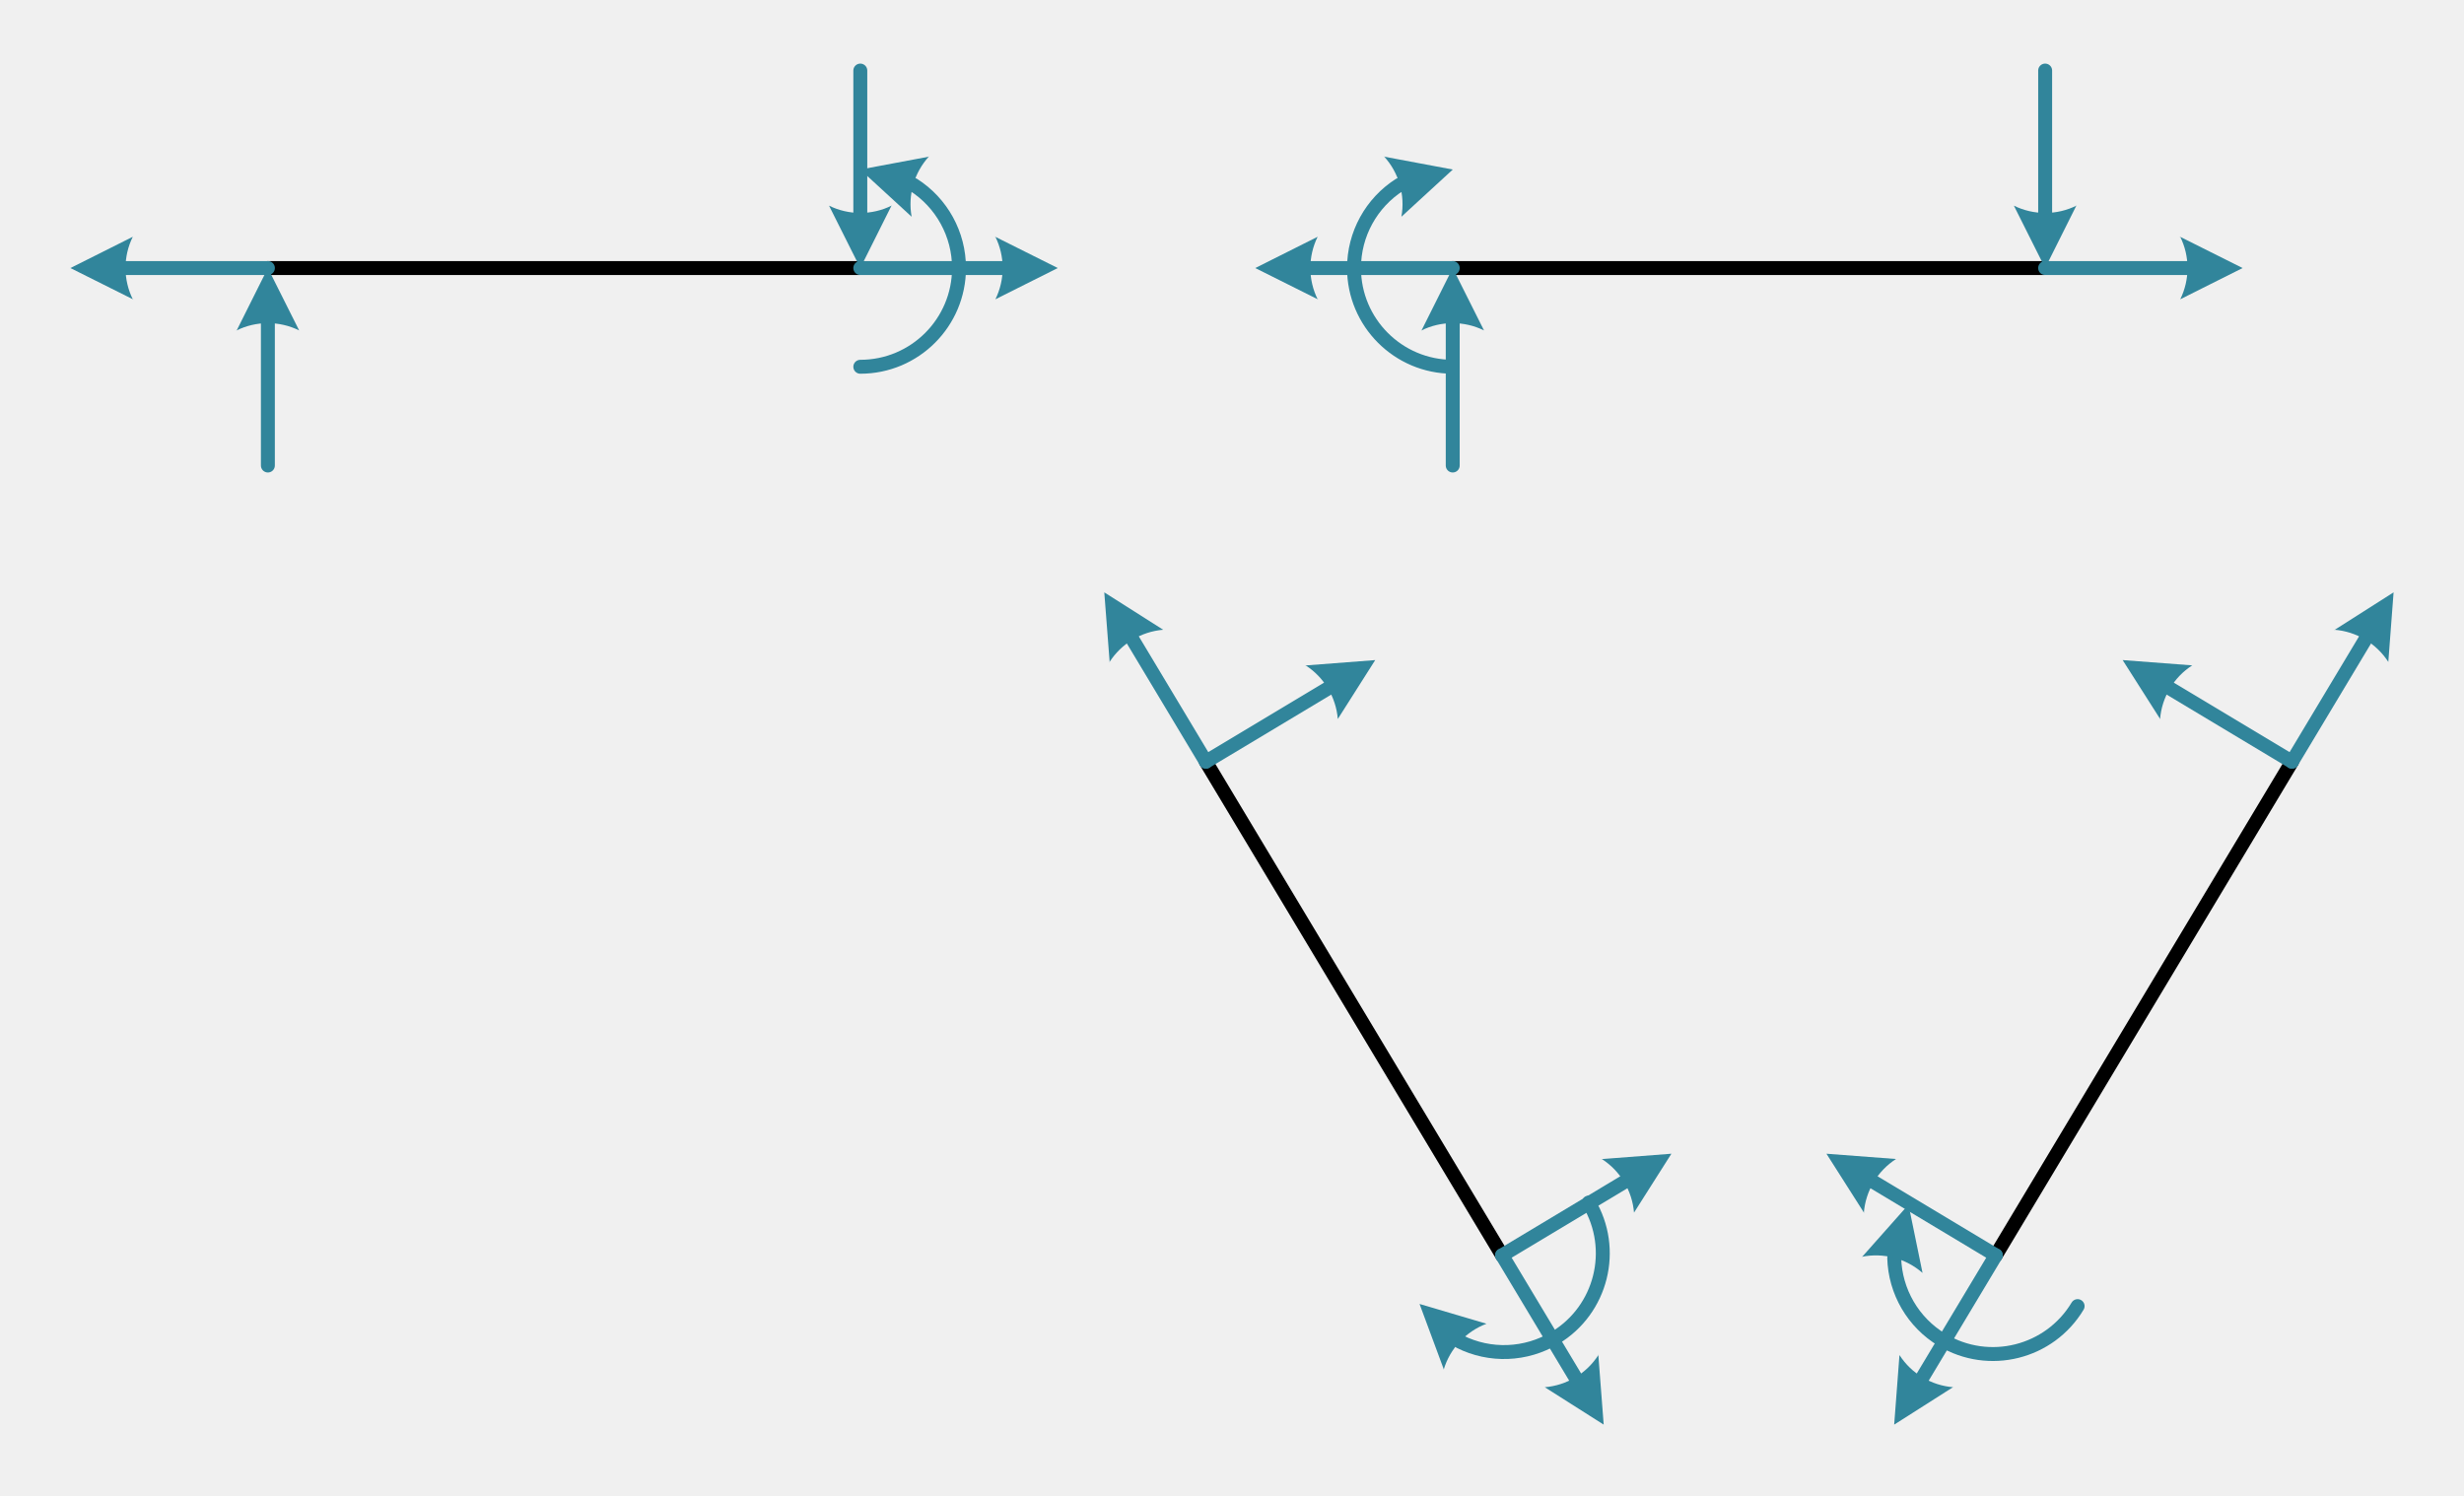
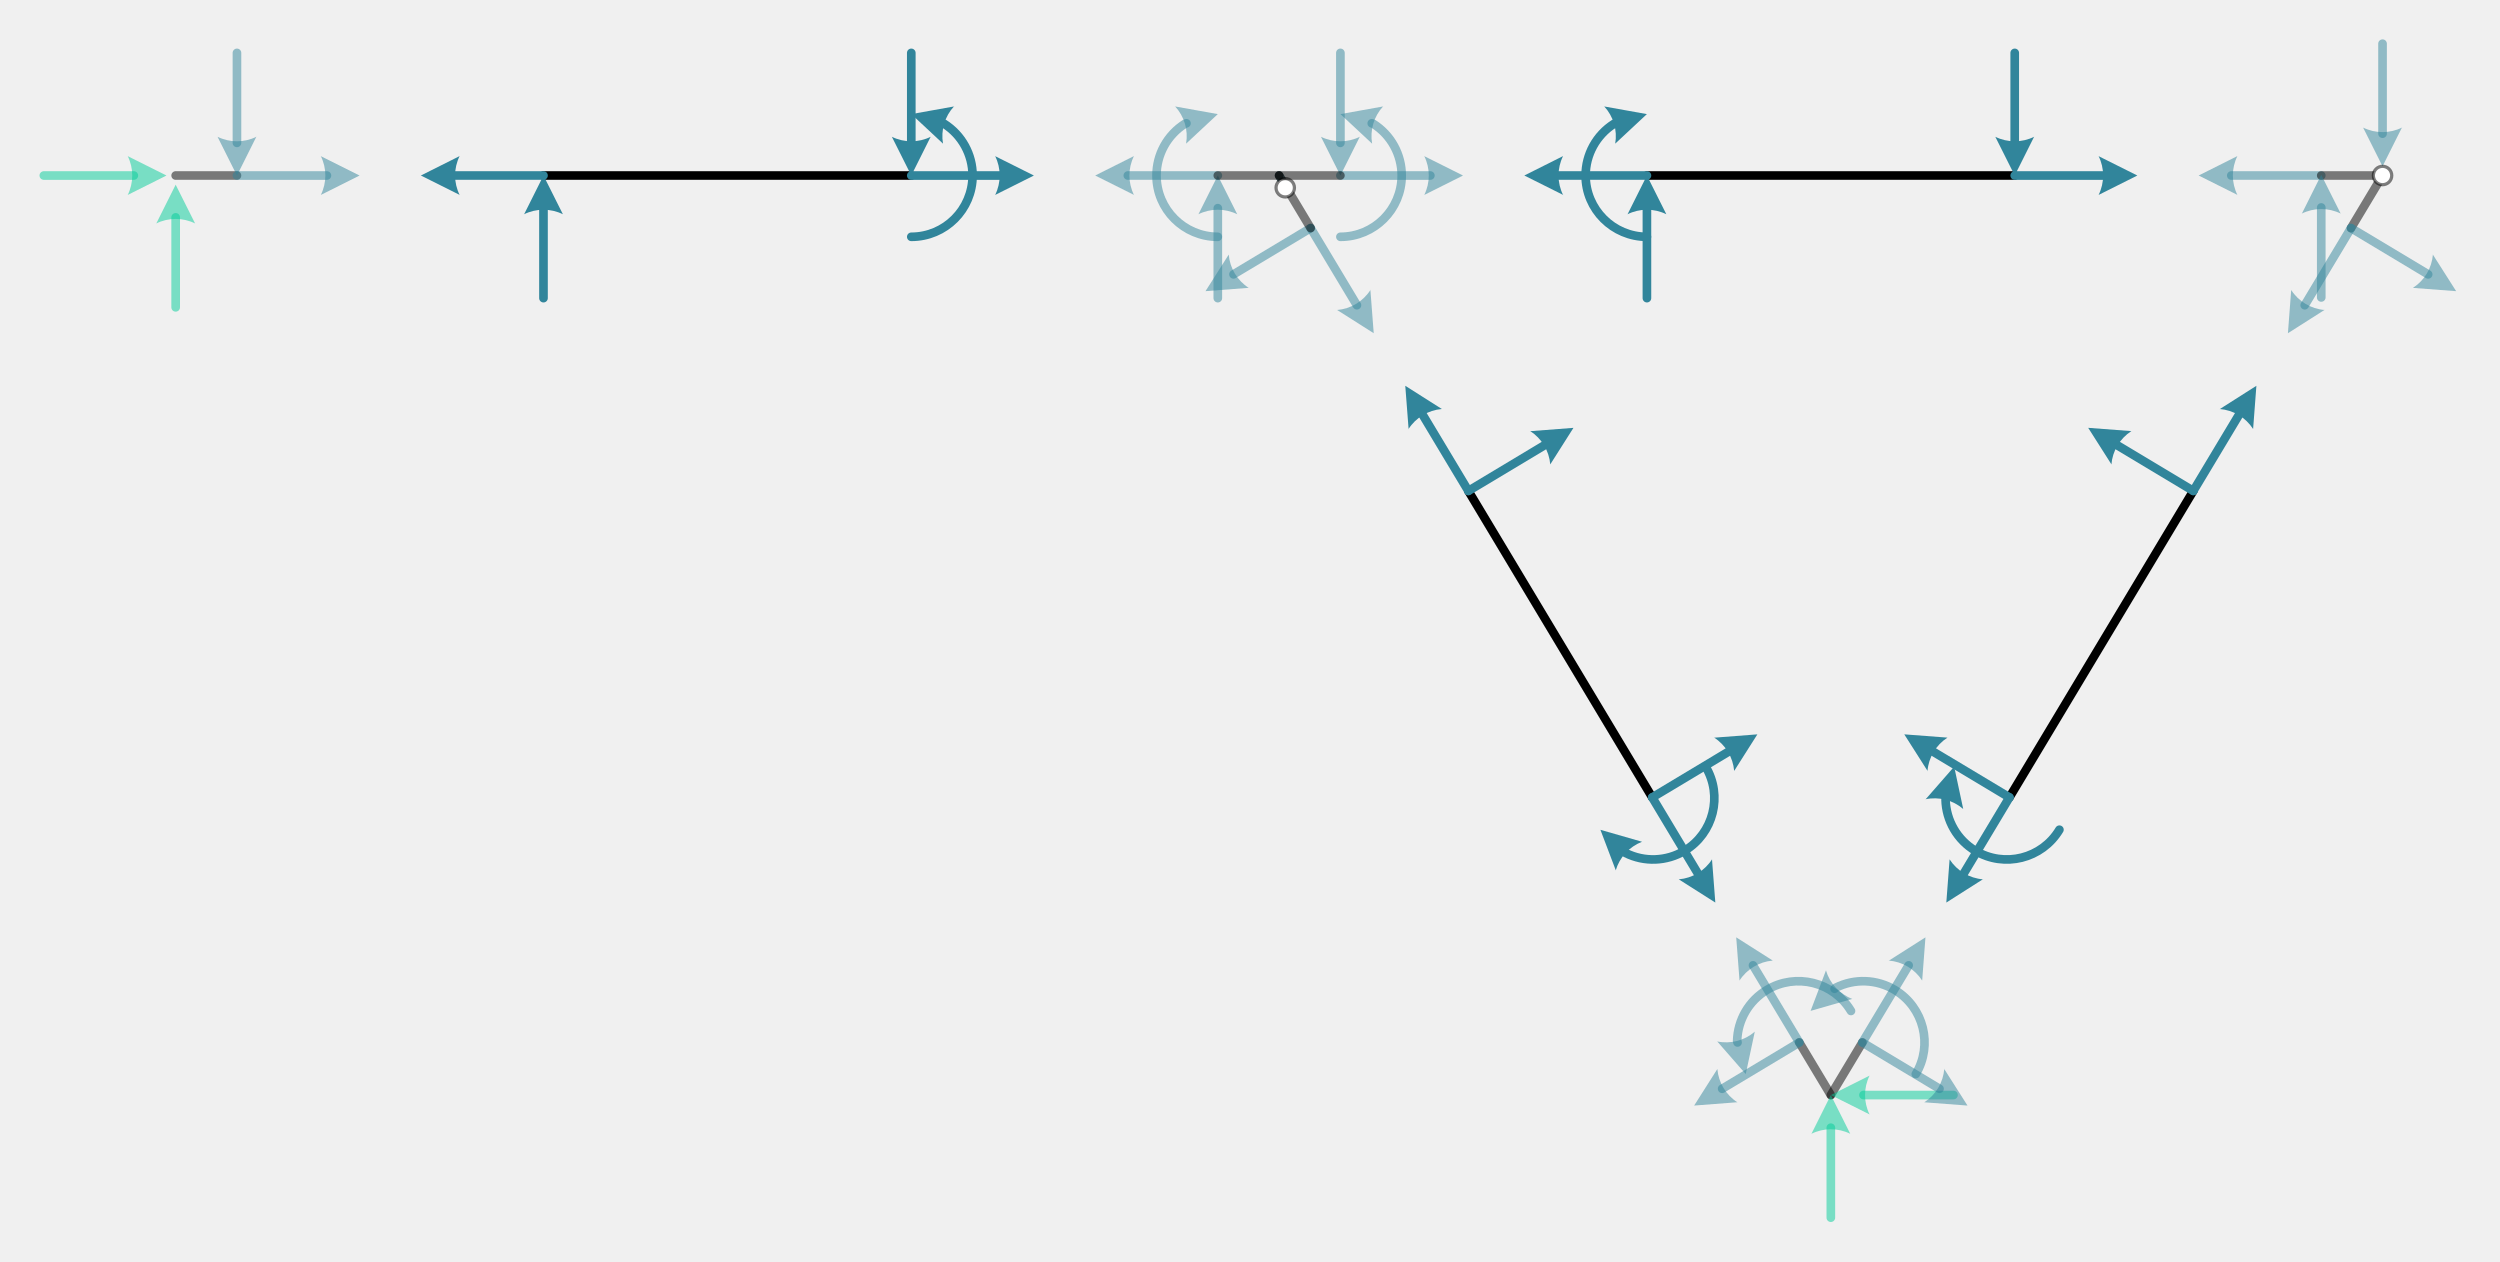
- <svg xmlns="http://www.w3.org/2000/svg" xmlns:ns1="http://schemas.microsoft.com/visio/2003/SVGExtensions/" xmlns:xlink="http://www.w3.org/1999/xlink" width="4.912in" height="2.981in" viewBox="0 0 353.696 214.6" xml:space="preserve" color-interpolation-filters="sRGB" class="st5">
+ <svg xmlns="http://www.w3.org/2000/svg" xmlns:ns1="http://schemas.microsoft.com/visio/2003/SVGExtensions/" xmlns:xlink="http://www.w3.org/1999/xlink" width="8.027in" height="4.05in" viewBox="0 0 577.937 291.631" xml:space="preserve" color-interpolation-filters="sRGB" class="st13">
  <ns1:documentProperties ns1:langID="1043" ns1:metric="true" ns1:viewMarkup="false" />
  <style type="text/css">
	
- 		.st1 {stroke:#000000;stroke-linecap:round;stroke-linejoin:round;stroke-width:2}
- 		.st2 {marker-start:url(#mrkr5-18);stroke:#31859b;stroke-linecap:round;stroke-linejoin:round;stroke-width:2}
- 		.st3 {fill:#31859b;fill-opacity:1;stroke:#31859b;stroke-opacity:1;stroke-width:0.442}
- 		.st4 {marker-end:url(#mrkr5-39);stroke:#31859b;stroke-linecap:round;stroke-linejoin:round;stroke-width:2}
- 		.st5 {fill:none;fill-rule:evenodd;font-size:12px;overflow:visible;stroke-linecap:square;stroke-miterlimit:3}
+ 		.st1 {stroke:#000000;stroke-linecap:round;stroke-linejoin:round;stroke-opacity:0.5;stroke-width:2}
+ 		.st2 {stroke:#31859b;stroke-linecap:round;stroke-linejoin:round;stroke-opacity:0.5;stroke-width:2}
+ 		.st3 {marker-start:url(#mrkr5-21);stroke:#31859b;stroke-linecap:round;stroke-linejoin:round;stroke-opacity:0.5;stroke-width:2}
+ 		.st4 {fill:#31859b;fill-opacity:0.5;stroke:#31859b;stroke-opacity:0.5;stroke-width:0.442}
+ 		.st5 {marker-start:url(#mrkr5-27);stroke:#00cc99;stroke-linecap:round;stroke-linejoin:round;stroke-opacity:0.5;stroke-width:2}
+ 		.st6 {fill:#00cc99;fill-opacity:0.5;stroke:#00cc99;stroke-opacity:0.5;stroke-width:0.442}
+ 		.st7 {marker-end:url(#mrkr5-88);stroke:#31859b;stroke-linecap:round;stroke-linejoin:round;stroke-opacity:0.5;stroke-width:2}
+ 		.st8 {fill:#ffffff;stroke:#000000;stroke-linecap:round;stroke-linejoin:round;stroke-opacity:0.5;stroke-width:0.75}
+ 		.st9 {stroke:#000000;stroke-linecap:round;stroke-linejoin:round;stroke-width:2}
+ 		.st10 {marker-start:url(#mrkr5-177);stroke:#31859b;stroke-linecap:round;stroke-linejoin:round;stroke-width:2}
+ 		.st11 {fill:#31859b;fill-opacity:1;stroke:#31859b;stroke-opacity:1;stroke-width:0.442}
+ 		.st12 {marker-end:url(#mrkr5-198);stroke:#31859b;stroke-linecap:round;stroke-linejoin:round;stroke-width:2}
+ 		.st13 {fill:none;fill-rule:evenodd;font-size:12px;overflow:visible;stroke-linecap:square;stroke-miterlimit:3}
	
	</style>
  <defs id="Markers">
    <g id="lend5">
      <path d="M 2 1 L 0 0 L 1.981 -0.993 C 1.672 -0.365 1.673 0.373 1.985 1 " style="stroke:none" />
    </g>
-     <marker id="mrkr5-18" class="st3" ns1:arrowType="5" ns1:arrowSize="2" ns1:setback="3.775" refX="3.775" orient="auto" markerUnits="strokeWidth" overflow="visible">
+     <marker id="mrkr5-21" class="st4" ns1:arrowType="5" ns1:arrowSize="2" ns1:setback="3.775" refX="3.775" orient="auto" markerUnits="strokeWidth" overflow="visible">
      <use xlink:href="#lend5" transform="scale(2.26) " />
    </marker>
-     <marker id="mrkr5-39" class="st3" ns1:arrowType="5" ns1:arrowSize="2" ns1:setback="3.775" refX="-3.775" orient="auto" markerUnits="strokeWidth" overflow="visible">
+     <marker id="mrkr5-27" class="st6" ns1:arrowType="5" ns1:arrowSize="2" ns1:setback="3.775" refX="3.775" orient="auto" markerUnits="strokeWidth" overflow="visible">
+       <use xlink:href="#lend5" transform="scale(2.26) " />
+     </marker>
+     <marker id="mrkr5-88" class="st4" ns1:arrowType="5" ns1:arrowSize="2" ns1:setback="3.775" refX="-3.775" orient="auto" markerUnits="strokeWidth" overflow="visible">
+       <use xlink:href="#lend5" transform="scale(-2.26,-2.26) " />
+     </marker>
+     <marker id="mrkr5-177" class="st11" ns1:arrowType="5" ns1:arrowSize="2" ns1:setback="3.775" refX="3.775" orient="auto" markerUnits="strokeWidth" overflow="visible">
+       <use xlink:href="#lend5" transform="scale(2.26) " />
+     </marker>
+     <marker id="mrkr5-198" class="st11" ns1:arrowType="5" ns1:arrowSize="2" ns1:setback="3.775" refX="-3.775" orient="auto" markerUnits="strokeWidth" overflow="visible">
      <use xlink:href="#lend5" transform="scale(-2.26,-2.26) " />
    </marker>
  </defs>
  <g ns1:mID="0" ns1:index="1" ns1:groupContext="foregroundPage">
    <ns1:pageProperties ns1:drawingScale="0.0393701" ns1:pageScale="0.0393701" ns1:drawingUnits="24" ns1:shadowOffsetX="8.50394" ns1:shadowOffsetY="-8.50394" />
-     <g id="shape280-1" ns1:mID="280" ns1:groupContext="shape" transform="translate(38.4535,-176.146)">
-       <path d="M0 214.6 L85.04 214.6" class="st1" />
-     </g>
-     <g id="shape281-4" ns1:mID="281" ns1:groupContext="shape" transform="translate(513.022,219.73) rotate(120.964)">
-       <path d="M0 214.6 L82.64 214.6" class="st1" />
-     </g>
-     <g id="shape282-7" ns1:mID="282" ns1:groupContext="shape" transform="translate(357.117,-1.09099) rotate(59.0362)">
-       <path d="M0 214.6 L82.64 214.6" class="st1" />
-     </g>
-     <g id="shape283-10" ns1:mID="283" ns1:groupContext="shape" transform="translate(208.532,-176.146)">
-       <path d="M0 214.6 L85.04 214.6" class="st1" />
-     </g>
-     <g id="shape284-13" ns1:mID="284" ns1:groupContext="shape" transform="translate(10.107,-176.146)">
-       <path d="M7.55 214.6 L7.91 214.6 L28.35 214.6" class="st2" />
-     </g>
-     <g id="shape285-19" ns1:mID="285" ns1:groupContext="shape" transform="translate(253.053,38.4535) rotate(90)">
-       <path d="M7.55 214.6 L7.91 214.6 L28.35 214.6" class="st2" />
-     </g>
-     <g id="shape286-24" ns1:mID="286" ns1:groupContext="shape" transform="translate(-91.1068,38.4535) rotate(-90)">
-       <path d="M7.55 214.6 L7.91 214.6 L28.35 214.6" class="st2" />
-     </g>
-     <g id="shape287-29" ns1:mID="287" ns1:groupContext="shape" transform="translate(151.839,253.053) rotate(180)">
-       <path d="M7.55 214.6 L7.91 214.6 L28.35 214.6" class="st2" />
-     </g>
-     <g id="shape288-34" ns1:mID="288" ns1:groupContext="shape" transform="translate(338.093,52.6267) rotate(90) scale(-1,1)">
-       <path d="M-0 214.6 A14.173 14.173 0 0 1 14.17 200.43 A14.173 14.173 0 0 1 26.14 207 L26.24 207.35" class="st4" />
-     </g>
-     <g id="shape289-40" ns1:mID="289" ns1:groupContext="shape" transform="translate(423.132,38.4535) rotate(90)">
-       <path d="M7.55 214.6 L7.91 214.6 L28.35 214.6" class="st2" />
-     </g>
-     <g id="shape290-45" ns1:mID="290" ns1:groupContext="shape" transform="translate(180.186,-176.146)">
-       <path d="M7.55 214.6 L7.91 214.6 L28.35 214.6" class="st2" />
-     </g>
-     <g id="shape291-50" ns1:mID="291" ns1:groupContext="shape" transform="translate(-6.06747,52.6267) rotate(-90)">
-       <path d="M-0 214.6 A14.173 14.173 0 0 1 14.17 200.43 A14.173 14.173 0 0 1 26.14 207 L26.24 207.35" class="st4" />
-     </g>
-     <g id="shape292-55" ns1:mID="292" ns1:groupContext="shape" transform="translate(342.533,-25.398) rotate(59.0362)">
-       <path d="M7.55 214.6 L7.91 214.6 L28.35 214.6" class="st2" />
-     </g>
-     <g id="shape293-60" ns1:mID="293" ns1:groupContext="shape" transform="translate(307.817,278.753) rotate(149.036)">
-       <path d="M7.55 214.6 L7.91 214.6 L28.35 214.6" class="st2" />
-     </g>
-     <g id="shape294-65" ns1:mID="294" ns1:groupContext="shape" transform="translate(321.918,253.053) rotate(180)">
-       <path d="M7.55 214.6 L7.91 214.6 L28.35 214.6" class="st2" />
-     </g>
-     <g id="shape295-70" ns1:mID="295" ns1:groupContext="shape" transform="translate(78.9719,38.4535) rotate(-90)">
-       <path d="M7.55 214.6 L7.91 214.6 L28.35 214.6" class="st2" />
-     </g>
-     <g id="shape296-75" ns1:mID="296" ns1:groupContext="shape" transform="translate(527.606,195.424) rotate(120.964)">
-       <path d="M7.55 214.6 L7.91 214.6 L28.35 214.6" class="st2" />
-     </g>
-     <g id="shape297-80" ns1:mID="297" ns1:groupContext="shape" transform="translate(415.109,-89.2821) rotate(30.9638)">
-       <path d="M7.55 214.6 L7.91 214.6 L28.35 214.6" class="st2" />
-     </g>
-     <g id="shape298-85" ns1:mID="298" ns1:groupContext="shape" transform="translate(46.1854,314.903) rotate(-120.964)">
-       <path d="M7.55 214.6 L7.91 214.6 L28.35 214.6" class="st2" />
-     </g>
-     <g id="shape299-90" ns1:mID="299" ns1:groupContext="shape" transform="translate(350.336,349.619) rotate(149.036)">
-       <path d="M7.55 214.6 L7.91 214.6 L28.35 214.6" class="st2" />
-     </g>
-     <g id="shape300-95" ns1:mID="300" ns1:groupContext="shape" transform="translate(338.466,356.628) rotate(149.036)">
-       <path d="M-0 214.6 A14.173 14.173 0 0 1 14.17 200.43 A14.173 14.173 0 0 1 26.14 207 L26.24 207.35" class="st4" />
-     </g>
-     <g id="shape301-100" ns1:mID="301" ns1:groupContext="shape" transform="translate(87.8832,94.0819) rotate(-59.0362)">
-       <path d="M7.55 214.6 L7.91 214.6 L28.35 214.6" class="st2" />
-     </g>
-     <g id="shape302-105" ns1:mID="302" ns1:groupContext="shape" transform="translate(372.589,-18.416) rotate(30.9638)">
-       <path d="M7.55 214.6 L7.91 214.6 L28.35 214.6" class="st2" />
-     </g>
-     <g id="shape303-110" ns1:mID="303" ns1:groupContext="shape" transform="translate(187.82,371.496) rotate(-149.036)">
-       <path d="M-0 214.6 A14.173 14.173 0 0 1 14.17 200.43 A14.173 14.173 0 0 1 26.14 207 L26.24 207.35" class="st4" />
+     <g id="shape1246-1" ns1:mID="1246" ns1:groupContext="shape" transform="translate(40.5794,-251.052)">
+       <path d="M0 291.63 L14.17 291.63" class="st1" />
+     </g>
+     <g id="shape1247-4" ns1:mID="1247" ns1:groupContext="shape" transform="translate(800.887,190.623) rotate(120.964)">
+       <path d="M0 291.63 L14.17 291.63" class="st1" />
+     </g>
+     <g id="shape1248-7" ns1:mID="1248" ns1:groupContext="shape" transform="translate(545.769,-109.464) rotate(59.0362)">
+       <path d="M0 291.63 L2.83 291.63" class="st2" />
+     </g>
+     <g id="shape1249-10" ns1:mID="1249" ns1:groupContext="shape" transform="translate(666.036,90.9813) rotate(59.0362)">
+       <path d="M0 291.63 L14.17 291.63" class="st1" />
+     </g>
+     <g id="shape1250-13" ns1:mID="1250" ns1:groupContext="shape" transform="translate(680.621,391.068) rotate(120.964)">
+       <path d="M0 291.63 L14.17 291.63" class="st1" />
+     </g>
+     <g id="shape1251-16" ns1:mID="1251" ns1:groupContext="shape" transform="translate(259.184,38.4535) rotate(-90)">
+       <path d="M7.55 291.63 L7.91 291.63 L28.35 291.63" class="st3" />
+     </g>
+     <g id="shape1252-22" ns1:mID="1252" ns1:groupContext="shape" transform="translate(332.211,42.7055) rotate(90)">
+       <path d="M7.55 291.63 L7.91 291.63 L28.35 291.63" class="st5" />
+     </g>
+     <g id="shape1253-28" ns1:mID="1253" ns1:groupContext="shape" transform="translate(714.888,253.178) rotate(90)">
+       <path d="M7.55 291.63 L7.91 291.63 L28.35 291.63" class="st5" />
+     </g>
+     <g id="shape1254-33" ns1:mID="1254" ns1:groupContext="shape" transform="translate(423.257,-38.4535)">
+       <path d="M7.55 291.63 L7.91 291.63 L28.35 291.63" class="st5" />
+     </g>
+     <g id="shape1255-38" ns1:mID="1255" ns1:groupContext="shape" transform="translate(38.4535,332.211) rotate(180)">
+       <path d="M7.55 291.63 L7.91 291.63 L28.35 291.63" class="st5" />
+     </g>
+     <g id="shape1256-43" ns1:mID="1256" ns1:groupContext="shape" transform="translate(83.0991,332.211) rotate(180)">
+       <path d="M7.55 291.63 L7.91 291.63 L28.35 291.63" class="st3" />
+     </g>
+     <g id="shape1257-48" ns1:mID="1257" ns1:groupContext="shape" transform="translate(-236.879,40.5795) rotate(-90)">
+       <path d="M7.55 291.63 L7.91 291.63 L28.35 291.63" class="st3" />
+     </g>
+     <g id="shape1258-53" ns1:mID="1258" ns1:groupContext="shape" transform="translate(18.2394,40.5795) rotate(-90)">
+       <path d="M7.55 291.63 L7.91 291.63 L28.35 291.63" class="st3" />
+     </g>
+     <g id="shape1259-58" ns1:mID="1259" ns1:groupContext="shape" transform="translate(573.156,40.5795) rotate(90)">
+       <path d="M7.55 291.63 L7.91 291.63 L28.35 291.63" class="st3" />
+     </g>
+     <g id="shape1260-63" ns1:mID="1260" ns1:groupContext="shape" transform="translate(67.502,227.083) rotate(-120.964)">
+       <path d="M7.55 291.63 L7.91 291.63 L28.35 291.63" class="st3" />
+     </g>
+     <g id="shape1261-68" ns1:mID="1261" ns1:groupContext="shape" transform="translate(338.217,332.211) rotate(180)">
+       <path d="M7.55 291.63 L7.91 291.63 L28.35 291.63" class="st3" />
+     </g>
+     <g id="shape1262-73" ns1:mID="1262" ns1:groupContext="shape" transform="translate(253.178,-251.052)">
+       <path d="M7.55 291.63 L7.91 291.63 L28.35 291.63" class="st3" />
+     </g>
+     <g id="shape1263-78" ns1:mID="1263" ns1:groupContext="shape" transform="translate(128.639,-182.755) rotate(-30.9638)">
+       <path d="M7.55 291.63 L7.91 291.63 L28.35 291.63" class="st3" />
+     </g>
+     <g id="shape1264-83" ns1:mID="1264" ns1:groupContext="shape" transform="translate(-10.1071,54.7527) rotate(-90)">
+       <path d="M-0 291.63 A14.173 14.173 0 0 1 14.17 277.46 A14.173 14.173 0 0 1 26.14 284.04 L26.24 284.38" class="st7" />
+     </g>
+     <g id="shape1265-89" ns1:mID="1265" ns1:groupContext="shape" transform="translate(601.502,54.7527) rotate(90) scale(-1,1)">
+       <path d="M-0 291.63 A14.173 14.173 0 0 1 14.17 277.46 A14.173 14.173 0 0 1 26.14 284.04 L26.24 284.38" class="st7" />
+     </g>
+     <g id="shape1266-94" ns1:mID="1266" ns1:groupContext="shape" transform="translate(508.296,-251.052)">
+       <path d="M7.55 291.63 L7.91 291.63 L28.35 291.63" class="st3" />
+     </g>
+     <g id="shape1267-99" ns1:mID="1267" ns1:groupContext="shape" transform="translate(52.9179,202.776) rotate(-120.964)">
+       <path d="M0 291.63 L14.17 291.63" class="st1" />
+     </g>
+     <g id="shape1268-102" ns1:mID="1268" ns1:groupContext="shape" transform="translate(294.989,-246.091)">
+       <ellipse cx="2.126" cy="289.505" rx="2.126" ry="2.126" class="st8" />
+     </g>
+     <g id="shape1269-104" ns1:mID="1269" ns1:groupContext="shape" transform="translate(281.524,-251.052)">
+       <path d="M0 291.63 L14.17 291.63" class="st1" />
+     </g>
+     <g id="shape1270-107" ns1:mID="1270" ns1:groupContext="shape" transform="translate(295.698,-251.052)">
+       <path d="M0 291.63 L14.17 291.63" class="st1" />
+     </g>
+     <g id="shape1271-110" ns1:mID="1271" ns1:groupContext="shape" transform="translate(536.642,-251.052)">
+       <path d="M0 291.63 L14.17 291.63" class="st1" />
+     </g>
+     <g id="shape1272-113" ns1:mID="1272" ns1:groupContext="shape" transform="translate(548.69,-248.926)">
+       <ellipse cx="2.126" cy="289.505" rx="2.126" ry="2.126" class="st8" />
+     </g>
+     <g id="shape1273-115" ns1:mID="1273" ns1:groupContext="shape" transform="translate(828.274,40.4202) rotate(90)">
+       <path d="M7.55 291.63 L7.91 291.63 L28.35 291.63" class="st3" />
+     </g>
+     <g id="shape1274-120" ns1:mID="1274" ns1:groupContext="shape" transform="translate(651.452,66.6743) rotate(59.0362)">
+       <path d="M7.55 291.63 L7.91 291.63 L28.35 291.63" class="st3" />
+     </g>
+     <g id="shape1275-125" ns1:mID="1275" ns1:groupContext="shape" transform="translate(241.614,5.53687) rotate(-30.9638)">
+       <path d="M7.55 291.63 L7.91 291.63 L28.35 291.63" class="st3" />
+     </g>
+     <g id="shape1276-130" ns1:mID="1276" ns1:groupContext="shape" transform="translate(695.205,366.761) rotate(120.964)">
+       <path d="M7.55 291.63 L7.91 291.63 L28.35 291.63" class="st3" />
+     </g>
+     <g id="shape1277-135" ns1:mID="1277" ns1:groupContext="shape" transform="translate(304.812,505.68) rotate(-149.036)">
+       <path d="M7.55 291.63 L7.91 291.63 L28.35 291.63" class="st3" />
+     </g>
+     <g id="shape1278-140" ns1:mID="1278" ns1:groupContext="shape" transform="translate(278.868,-73.0035) rotate(-59.0362)">
+       <path d="M7.55 291.63 L7.91 291.63 L28.35 291.63" class="st3" />
+     </g>
+     <g id="shape1279-145" ns1:mID="1279" ns1:groupContext="shape" transform="translate(417.787,317.389) rotate(-149.036)">
+       <path d="M7.55 291.63 L7.91 291.63 L28.35 291.63" class="st3" />
+     </g>
+     <g id="shape1280-150" ns1:mID="1280" ns1:groupContext="shape" transform="translate(592.947,-1.75172) rotate(30.9638) scale(-1,1)">
+       <path d="M-0 291.63 A14.173 14.173 0 0 1 14.17 277.46 A14.173 14.173 0 0 1 26.14 284.04 L26.24 284.38" class="st7" />
+     </g>
+     <g id="shape1281-155" ns1:mID="1281" ns1:groupContext="shape" transform="translate(277.873,-16.3358) rotate(-30.9638) scale(-1,1)">
+       <path d="M-0 291.63 A14.173 14.173 0 0 1 14.17 277.46 A14.173 14.173 0 0 1 26.14 284.04 L26.24 284.38" class="st7" />
+     </g>
+     <g id="shape1286-160" ns1:mID="1286" ns1:groupContext="shape" transform="translate(125.619,-251.052)">
+       <path d="M0 291.63 L85.04 291.63" class="st9" />
+     </g>
+     <g id="shape1287-163" ns1:mID="1287" ns1:groupContext="shape" transform="translate(757.135,263.543) rotate(120.964)">
+       <path d="M0 291.63 L82.64 291.63" class="st9" />
+     </g>
+     <g id="shape1288-166" ns1:mID="1288" ns1:groupContext="shape" transform="translate(589.522,-36.543) rotate(59.0362)">
+       <path d="M0 291.63 L82.64 291.63" class="st9" />
+     </g>
+     <g id="shape1289-169" ns1:mID="1289" ns1:groupContext="shape" transform="translate(380.737,-251.052)">
+       <path d="M0 291.63 L85.04 291.63" class="st9" />
+     </g>
+     <g id="shape1290-172" ns1:mID="1290" ns1:groupContext="shape" transform="translate(97.2723,-251.052)">
+       <path d="M7.55 291.63 L7.91 291.63 L28.35 291.63" class="st10" />
+     </g>
+     <g id="shape1291-178" ns1:mID="1291" ns1:groupContext="shape" transform="translate(417.25,40.5795) rotate(90)">
+       <path d="M7.55 291.63 L7.91 291.63 L28.35 291.63" class="st10" />
+     </g>
+     <g id="shape1292-183" ns1:mID="1292" ns1:groupContext="shape" transform="translate(-80.9732,40.5795) rotate(-90)">
+       <path d="M7.55 291.63 L7.91 291.63 L28.35 291.63" class="st10" />
+     </g>
+     <g id="shape1293-188" ns1:mID="1293" ns1:groupContext="shape" transform="translate(239.005,332.211) rotate(180)">
+       <path d="M7.55 291.63 L7.91 291.63 L28.35 291.63" class="st10" />
+     </g>
+     <g id="shape1294-193" ns1:mID="1294" ns1:groupContext="shape" transform="translate(502.29,54.7527) rotate(90) scale(-1,1)">
+       <path d="M-0 291.63 A14.173 14.173 0 0 1 14.17 277.46 A14.173 14.173 0 0 1 26.14 284.04 L26.24 284.38" class="st12" />
+     </g>
+     <g id="shape1295-199" ns1:mID="1295" ns1:groupContext="shape" transform="translate(672.368,40.5795) rotate(90)">
+       <path d="M7.55 291.63 L7.91 291.63 L28.35 291.63" class="st10" />
+     </g>
+     <g id="shape1296-204" ns1:mID="1296" ns1:groupContext="shape" transform="translate(352.39,-251.052)">
+       <path d="M7.55 291.63 L7.91 291.63 L28.35 291.63" class="st10" />
+     </g>
+     <g id="shape1297-209" ns1:mID="1297" ns1:groupContext="shape" transform="translate(89.1055,54.7527) rotate(-90)">
+       <path d="M-0 291.63 A14.173 14.173 0 0 1 14.17 277.46 A14.173 14.173 0 0 1 26.14 284.04 L26.24 284.38" class="st12" />
+     </g>
+     <g id="shape1298-214" ns1:mID="1298" ns1:groupContext="shape" transform="translate(574.938,-60.85) rotate(59.0362)">
+       <path d="M7.55 291.63 L7.91 291.63 L28.35 291.63" class="st10" />
+     </g>
+     <g id="shape1299-219" ns1:mID="1299" ns1:groupContext="shape" transform="translate(513.8,348.988) rotate(149.036)">
+       <path d="M7.55 291.63 L7.91 291.63 L28.35 291.63" class="st10" />
+     </g>
+     <g id="shape1300-224" ns1:mID="1300" ns1:groupContext="shape" transform="translate(494.123,332.211) rotate(180)">
+       <path d="M7.55 291.63 L7.91 291.63 L28.35 291.63" class="st10" />
+     </g>
+     <g id="shape1301-229" ns1:mID="1301" ns1:groupContext="shape" transform="translate(174.145,40.5795) rotate(-90)">
+       <path d="M7.55 291.63 L7.91 291.63 L28.35 291.63" class="st10" />
+     </g>
+     <g id="shape1302-234" ns1:mID="1302" ns1:groupContext="shape" transform="translate(771.719,239.237) rotate(120.964)">
+       <path d="M7.55 291.63 L7.91 291.63 L28.35 291.63" class="st10" />
+     </g>
+     <g id="shape1303-239" ns1:mID="1303" ns1:groupContext="shape" transform="translate(632.8,-151.156) rotate(30.9638)">
+       <path d="M7.55 291.63 L7.91 291.63 L28.35 291.63" class="st10" />
+     </g>
+     <g id="shape1304-244" ns1:mID="1304" ns1:groupContext="shape" transform="translate(146.482,358.716) rotate(-120.964)">
+       <path d="M7.55 291.63 L7.91 291.63 L28.35 291.63" class="st10" />
+     </g>
+     <g id="shape1305-249" ns1:mID="1305" ns1:groupContext="shape" transform="translate(556.32,419.854) rotate(149.036)">
+       <path d="M7.55 291.63 L7.91 291.63 L28.35 291.63" class="st10" />
+     </g>
+     <g id="shape1306-254" ns1:mID="1306" ns1:groupContext="shape" transform="translate(544.351,427.32) rotate(149.036)">
+       <path d="M-0 291.63 A14.173 14.173 0 0 1 14.17 277.46 A14.173 14.173 0 0 1 26.14 284.04 L26.24 284.38" class="st12" />
+     </g>
+     <g id="shape1307-259" ns1:mID="1307" ns1:groupContext="shape" transform="translate(199.888,58.6298) rotate(-59.0362)">
+       <path d="M7.55 291.63 L7.91 291.63 L28.35 291.63" class="st10" />
+     </g>
+     <g id="shape1308-264" ns1:mID="1308" ns1:groupContext="shape" transform="translate(590.28,-80.2896) rotate(30.9638)">
+       <path d="M7.55 291.63 L7.91 291.63 L28.35 291.63" class="st10" />
+     </g>
+     <g id="shape1309-269" ns1:mID="1309" ns1:groupContext="shape" transform="translate(326.062,441.904) rotate(-149.036)">
+       <path d="M-0 291.63 A14.173 14.173 0 0 1 14.17 277.46 A14.173 14.173 0 0 1 26.14 284.04 L26.24 284.38" class="st12" />
    </g>
  </g>
</svg>
